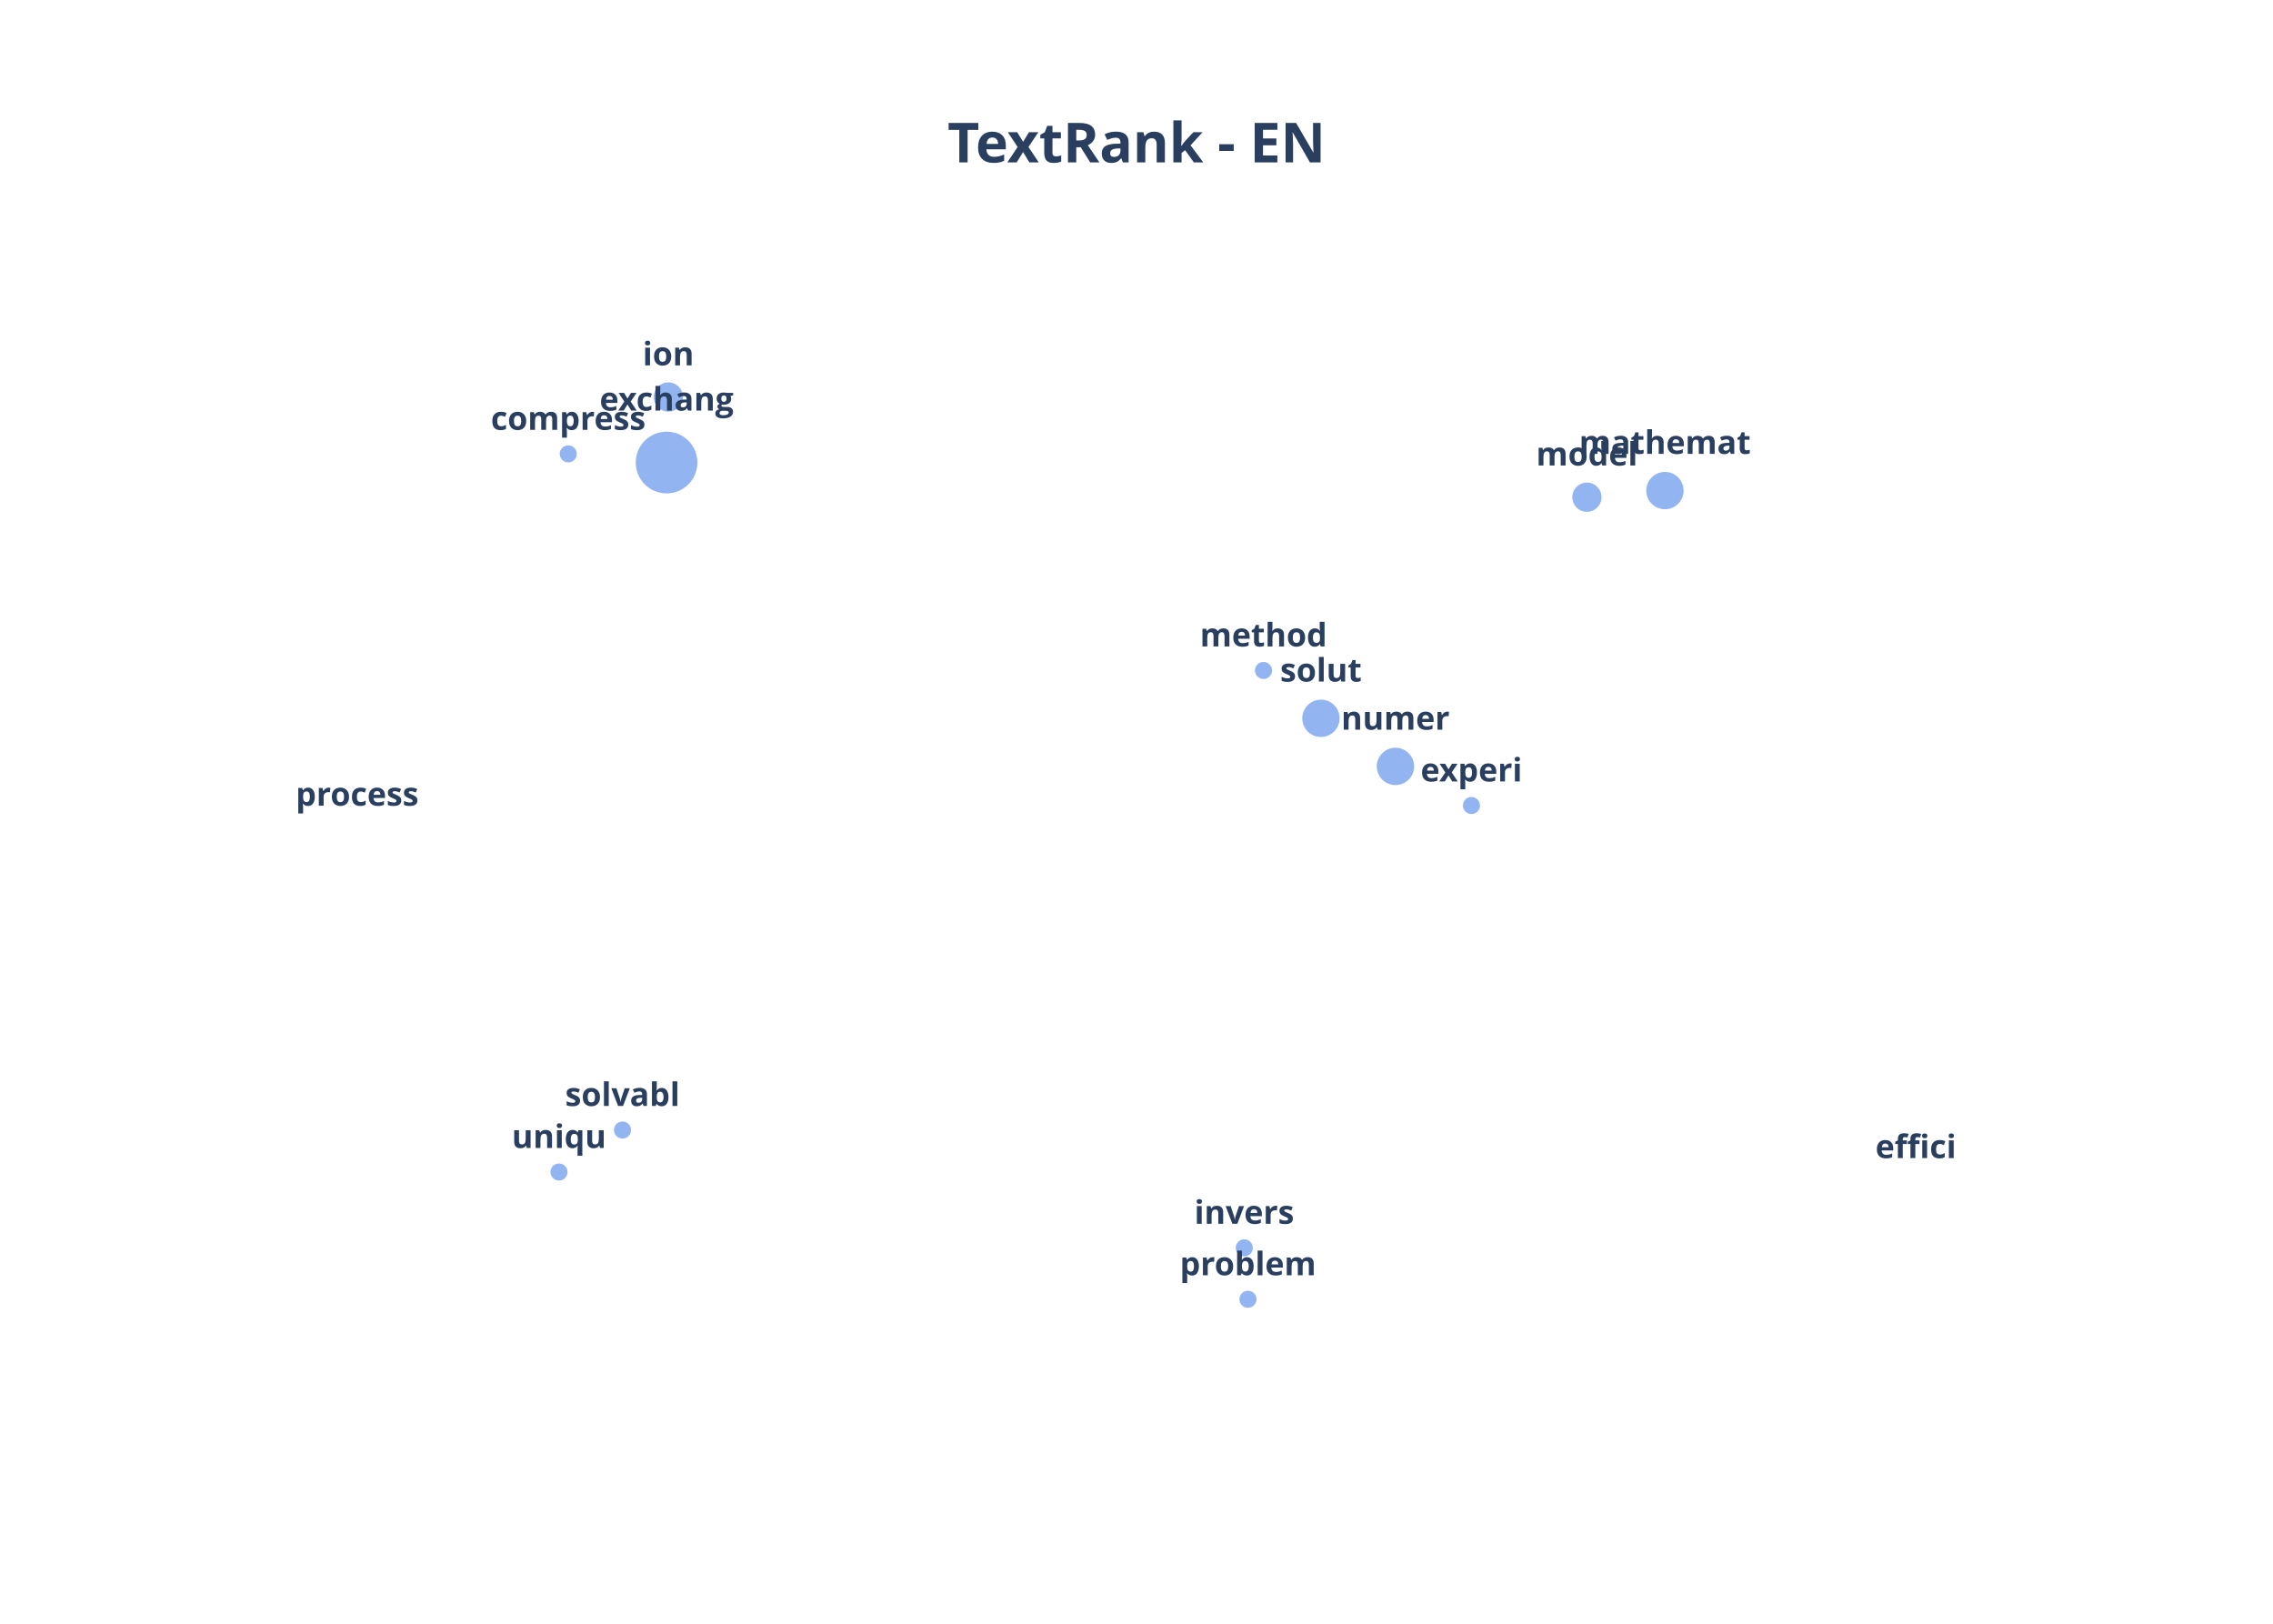
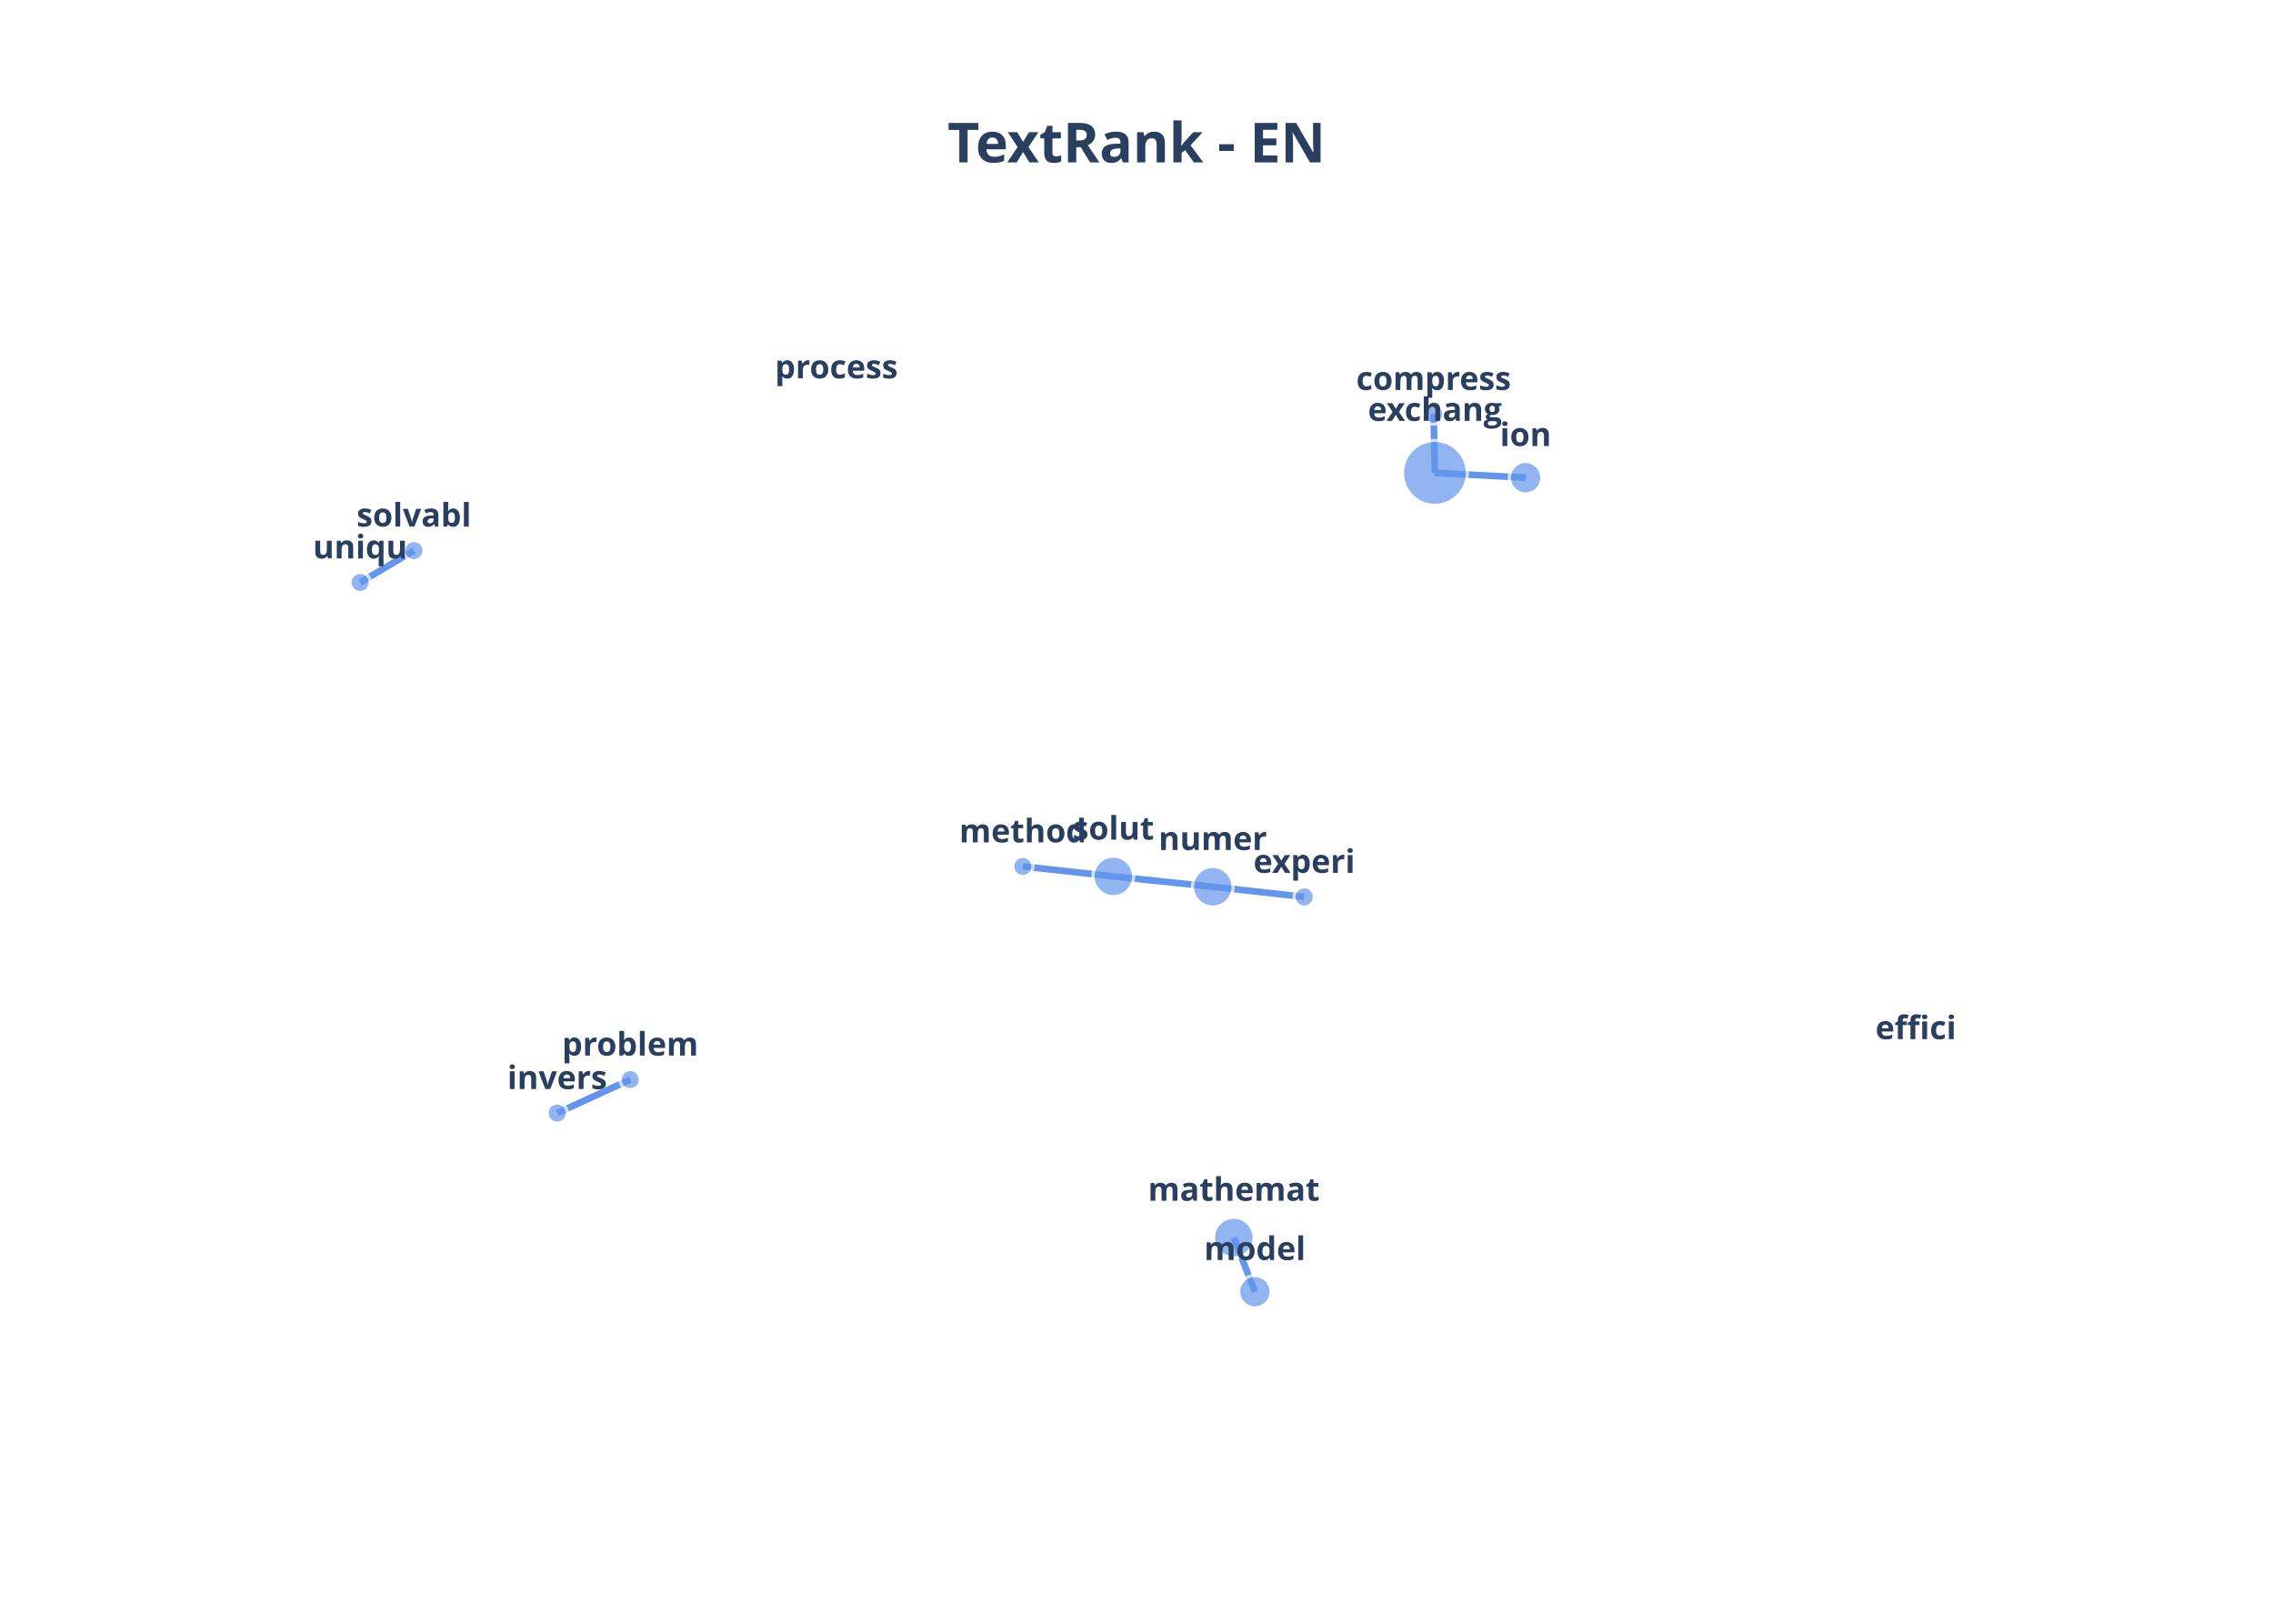
<svg xmlns="http://www.w3.org/2000/svg" class="main-svg" width="700" height="500" style="" viewBox="0 0 700 500">
  <rect x="0" y="0" width="700" height="500" style="fill: rgb(0, 0, 0); fill-opacity: 0;" />
-   <defs id="defs-804728">
+   <defs id="defs-ec6ad9">
    <g class="clips">
-       <clipPath id="clip804728xyplot" class="plotclip">
+       <clipPath id="clipec6ad9xyplot" class="plotclip">
        <rect width="540" height="320" />
      </clipPath>
-       <clipPath class="axesclip" id="clip804728x">
+       <clipPath class="axesclip" id="clipec6ad9x">
        <rect x="80" y="0" width="540" height="500" />
      </clipPath>
-       <clipPath class="axesclip" id="clip804728y">
+       <clipPath class="axesclip" id="clipec6ad9y">
        <rect x="0" y="100" width="700" height="320" />
      </clipPath>
-       <clipPath class="axesclip" id="clip804728xy">
+       <clipPath class="axesclip" id="clipec6ad9xy">
        <rect x="80" y="100" width="540" height="320" />
      </clipPath>
    </g>
    <g class="gradients" />
    <g class="patterns" />
  </defs>
  <g class="bglayer">
    <rect class="bg" x="80" y="100" width="540" height="320" style="fill: rgb(0, 0, 0); fill-opacity: 0; stroke-width: 0;" />
  </g>
  <g class="layer-below">
    <g class="imagelayer" />
    <g class="shapelayer" />
  </g>
  <g class="cartesianlayer">
    <g class="subplot xy">
      <g class="layer-subplot">
        <g class="shapelayer" />
        <g class="imagelayer" />
      </g>
      <g class="gridlayer">
        <g class="x">
-           <path class="xgrid crisp" transform="translate(89.7,0)" d="M0,100v320" style="stroke: rgb(255, 255, 255); stroke-opacity: 1; stroke-width: 1px;" />
-           <path class="xgrid crisp" transform="translate(214.77,0)" d="M0,100v320" style="stroke: rgb(255, 255, 255); stroke-opacity: 1; stroke-width: 1px;" />
-           <path class="xgrid crisp" transform="translate(464.92,0)" d="M0,100v320" style="stroke: rgb(255, 255, 255); stroke-opacity: 1; stroke-width: 1px;" />
+           <path class="xgrid crisp" transform="translate(205.43,0)" d="M0,100v320" style="stroke: rgb(255, 255, 255); stroke-opacity: 1; stroke-width: 1px;" />
+           <path class="xgrid crisp" transform="translate(461.81,0)" d="M0,100v320" style="stroke: rgb(255, 255, 255); stroke-opacity: 1; stroke-width: 1px;" />
          <path class="xgrid crisp" transform="translate(590,0)" d="M0,100v320" style="stroke: rgb(255, 255, 255); stroke-opacity: 1; stroke-width: 1px;" />
        </g>
        <g class="y">
-           <path class="ygrid crisp" transform="translate(0,411.66)" d="M80,0h540" style="stroke: rgb(255, 255, 255); stroke-opacity: 1; stroke-width: 1px;" />
-           <path class="ygrid crisp" transform="translate(0,329.94)" d="M80,0h540" style="stroke: rgb(255, 255, 255); stroke-opacity: 1; stroke-width: 1px;" />
-           <path class="ygrid crisp" transform="translate(0,166.49)" d="M80,0h540" style="stroke: rgb(255, 255, 255); stroke-opacity: 1; stroke-width: 1px;" />
+           <path class="ygrid crisp" transform="translate(0,405.72)" d="M80,0h540" style="stroke: rgb(255, 255, 255); stroke-opacity: 1; stroke-width: 1px;" />
+           <path class="ygrid crisp" transform="translate(0,327.88)" d="M80,0h540" style="stroke: rgb(255, 255, 255); stroke-opacity: 1; stroke-width: 1px;" />
+           <path class="ygrid crisp" transform="translate(0,172.19)" d="M80,0h540" style="stroke: rgb(255, 255, 255); stroke-opacity: 1; stroke-width: 1px;" />
        </g>
      </g>
      <g class="zerolinelayer">
-         <path class="xzl zl crisp" transform="translate(339.85,0)" d="M0,100v320" style="stroke: rgb(255, 255, 255); stroke-opacity: 1; stroke-width: 2px;" />
-         <path class="yzl zl crisp" transform="translate(0,248.22)" d="M80,0h540" style="stroke: rgb(255, 255, 255); stroke-opacity: 1; stroke-width: 2px;" />
+         <path class="xzl zl crisp" transform="translate(333.62,0)" d="M0,100v320" style="stroke: rgb(255, 255, 255); stroke-opacity: 1; stroke-width: 2px;" />
+         <path class="yzl zl crisp" transform="translate(0,250.04)" d="M80,0h540" style="stroke: rgb(255, 255, 255); stroke-opacity: 1; stroke-width: 2px;" />
      </g>
      <path class="xlines-below" />
      <path class="ylines-below" />
      <g class="overlines-below" />
      <g class="xaxislayer-below" />
      <g class="yaxislayer-below" />
      <g class="overaxes-below" />
-       <g class="plot" transform="translate(80,100)" clip-path="url(#clip804728xyplot)">
+       <g class="plot" transform="translate(80,100)" clip-path="url(#clipec6ad9xyplot)">
        <g class="scatterlayer mlayer">
-           <g class="trace scatter traced36de7" style="stroke-miterlimit: 2; opacity: 1;">
-             <g class="fills" />
-             <g class="errorbars" />
-             <g class="lines">
-               <path class="js-line" d="M432.74,51.07L408.71,53.1" style="vector-effect: non-scaling-stroke; fill: none; stroke: rgb(100, 149, 237); stroke-opacity: 1; stroke-width: 0.008px; opacity: 1;" />
-             </g>
-             <g class="points" />
-             <g class="text" />
-           </g>
-           <g class="trace scatter traced700c5" style="stroke-miterlimit: 2; opacity: 1;">
-             <g class="fills" />
-             <g class="errorbars" />
-             <g class="lines">
-               <path class="js-line" d="M125.82,22.25L125.28,42.43" style="vector-effect: non-scaling-stroke; fill: none; stroke: rgb(100, 149, 237); stroke-opacity: 1; stroke-width: 0.008px; opacity: 1;" />
-             </g>
-             <g class="points" />
-             <g class="text" />
-           </g>
-           <g class="trace scatter trace1b7776" style="stroke-miterlimit: 2; opacity: 1;">
-             <g class="fills" />
-             <g class="errorbars" />
-             <g class="lines">
-               <path class="js-line" d="M125.28,42.43L95,39.77" style="vector-effect: non-scaling-stroke; fill: none; stroke: rgb(100, 149, 237); stroke-opacity: 1; stroke-width: 0.008px; opacity: 1;" />
-             </g>
-             <g class="points" />
-             <g class="text" />
-           </g>
-           <g class="trace scatter trace8038a9" style="stroke-miterlimit: 2; opacity: 1;">
-             <g class="fills" />
-             <g class="errorbars" />
-             <g class="lines">
-               <path class="js-line" d="M303.18,284.25L304.33,300.09" style="vector-effect: non-scaling-stroke; fill: none; stroke: rgb(100, 149, 237); stroke-opacity: 1; stroke-width: 0.008px; opacity: 1;" />
-             </g>
-             <g class="points" />
-             <g class="text" />
-           </g>
-           <g class="trace scatter traceb631e4" style="stroke-miterlimit: 2; opacity: 1;">
-             <g class="fills" />
-             <g class="errorbars" />
-             <g class="lines">
-               <path class="js-line" d="M92.15,260.9L111.71,247.97" style="vector-effect: non-scaling-stroke; fill: none; stroke: rgb(100, 149, 237); stroke-opacity: 1; stroke-width: 0.008px; opacity: 1;" />
-             </g>
-             <g class="points" />
-             <g class="text" />
-           </g>
-           <g class="trace scatter trace497109" style="stroke-miterlimit: 2; opacity: 1;">
-             <g class="fills" />
-             <g class="errorbars" />
-             <g class="lines">
-               <path class="js-line" d="M349.75,136L326.8,121.19" style="vector-effect: non-scaling-stroke; fill: none; stroke: rgb(100, 149, 237); stroke-opacity: 1; stroke-width: 0.008px; opacity: 1;" />
-             </g>
-             <g class="points" />
-             <g class="text" />
-           </g>
-           <g class="trace scatter tracea266f9" style="stroke-miterlimit: 2; opacity: 1;">
-             <g class="fills" />
-             <g class="errorbars" />
-             <g class="lines">
-               <path class="js-line" d="M349.75,136L373.15,148.04" style="vector-effect: non-scaling-stroke; fill: none; stroke: rgb(100, 149, 237); stroke-opacity: 1; stroke-width: 0.008px; opacity: 1;" />
-             </g>
-             <g class="points" />
-             <g class="text" />
-           </g>
-           <g class="trace scatter traceab5ed3" style="stroke-miterlimit: 2; opacity: 1;">
-             <g class="fills" />
-             <g class="errorbars" />
-             <g class="lines">
-               <path class="js-line" d="M326.8,121.19L309.11,106.46" style="vector-effect: non-scaling-stroke; fill: none; stroke: rgb(100, 149, 237); stroke-opacity: 1; stroke-width: 0.008px; opacity: 1;" />
-             </g>
-             <g class="points" />
-             <g class="text" />
-           </g>
-           <g class="trace scatter trace1a24c9" style="stroke-miterlimit: 2; opacity: 1;">
+           <g class="trace scatter traced3fad7" style="stroke-miterlimit: 2; opacity: 1;">
+             <g class="fills" />
+             <g class="errorbars" />
+             <g class="lines">
+               <path class="js-line" d="M299.97,281.07L306.46,297.75" style="vector-effect: non-scaling-stroke; fill: none; stroke: rgb(100, 149, 237); stroke-opacity: 1; stroke-width: 2.052px; opacity: 1;" />
+             </g>
+             <g class="points" />
+             <g class="text" />
+           </g>
+           <g class="trace scatter trace0709bf" style="stroke-miterlimit: 2; opacity: 1;">
+             <g class="fills" />
+             <g class="errorbars" />
+             <g class="lines">
+               <path class="js-line" d="M389.82,47.09L361.89,45.61" style="vector-effect: non-scaling-stroke; fill: none; stroke: rgb(100, 149, 237); stroke-opacity: 1; stroke-width: 2.052px; opacity: 1;" />
+             </g>
+             <g class="points" />
+             <g class="text" />
+           </g>
+           <g class="trace scatter trace302776" style="stroke-miterlimit: 2; opacity: 1;">
+             <g class="fills" />
+             <g class="errorbars" />
+             <g class="lines">
+               <path class="js-line" d="M361.89,45.61L361.5,27.49" style="vector-effect: non-scaling-stroke; fill: none; stroke: rgb(100, 149, 237); stroke-opacity: 1; stroke-width: 2.052px; opacity: 1;" />
+             </g>
+             <g class="points" />
+             <g class="text" />
+           </g>
+           <g class="trace scatter trace8dccb2" style="stroke-miterlimit: 2; opacity: 1;">
+             <g class="fills" />
+             <g class="errorbars" />
+             <g class="lines">
+               <path class="js-line" d="M91.59,242.76L114.08,232.45" style="vector-effect: non-scaling-stroke; fill: none; stroke: rgb(100, 149, 237); stroke-opacity: 1; stroke-width: 2.052px; opacity: 1;" />
+             </g>
+             <g class="points" />
+             <g class="text" />
+           </g>
+           <g class="trace scatter trace551694" style="stroke-miterlimit: 2; opacity: 1;">
+             <g class="fills" />
+             <g class="errorbars" />
+             <g class="lines">
+               <path class="js-line" d="M30.91,79.36L47.48,69.54" style="vector-effect: non-scaling-stroke; fill: none; stroke: rgb(100, 149, 237); stroke-opacity: 1; stroke-width: 2.052px; opacity: 1;" />
+             </g>
+             <g class="points" />
+             <g class="text" />
+           </g>
+           <g class="trace scatter trace01397e" style="stroke-miterlimit: 2; opacity: 1;">
+             <g class="fills" />
+             <g class="errorbars" />
+             <g class="lines">
+               <path class="js-line" d="M293.49,173.06L262.86,169.87" style="vector-effect: non-scaling-stroke; fill: none; stroke: rgb(100, 149, 237); stroke-opacity: 1; stroke-width: 2.052px; opacity: 1;" />
+             </g>
+             <g class="points" />
+             <g class="text" />
+           </g>
+           <g class="trace scatter trace546620" style="stroke-miterlimit: 2; opacity: 1;">
+             <g class="fills" />
+             <g class="errorbars" />
+             <g class="lines">
+               <path class="js-line" d="M293.49,173.06L321.66,176.18" style="vector-effect: non-scaling-stroke; fill: none; stroke: rgb(100, 149, 237); stroke-opacity: 1; stroke-width: 2.052px; opacity: 1;" />
+             </g>
+             <g class="points" />
+             <g class="text" />
+           </g>
+           <g class="trace scatter trace42d374" style="stroke-miterlimit: 2; opacity: 1;">
+             <g class="fills" />
+             <g class="errorbars" />
+             <g class="lines">
+               <path class="js-line" d="M262.86,169.87L234.99,166.8" style="vector-effect: non-scaling-stroke; fill: none; stroke: rgb(100, 149, 237); stroke-opacity: 1; stroke-width: 2.052px; opacity: 1;" />
+             </g>
+             <g class="points" />
+             <g class="text" />
+           </g>
+           <g class="trace scatter tracedd90c6" style="stroke-miterlimit: 2; opacity: 1;">
            <g class="fills" />
            <g class="errorbars" />
            <g class="lines" />
            <g class="points">
-               <path class="point" transform="translate(432.74,51.07)" d="M6.25,0A6.25,6.25 0 1,1 0,-6.25A6.25,6.25 0 0,1 6.25,0Z" style="opacity: 0.7; stroke-width: 1px; fill: rgb(100, 149, 237); fill-opacity: 1; stroke: rgb(255, 255, 255); stroke-opacity: 1;" />
-               <path class="point" transform="translate(408.71,53.1)" d="M5,0A5,5 0 1,1 0,-5A5,5 0 0,1 5,0Z" style="opacity: 0.7; stroke-width: 1px; fill: rgb(100, 149, 237); fill-opacity: 1; stroke: rgb(255, 255, 255); stroke-opacity: 1;" />
-               <path class="point" transform="translate(125.82,22.25)" d="M5,0A5,5 0 1,1 0,-5A5,5 0 0,1 5,0Z" style="opacity: 0.7; stroke-width: 1px; fill: rgb(100, 149, 237); fill-opacity: 1; stroke: rgb(255, 255, 255); stroke-opacity: 1;" />
-               <path class="point" transform="translate(125.28,42.43)" d="M10,0A10,10 0 1,1 0,-10A10,10 0 0,1 10,0Z" style="opacity: 0.7; stroke-width: 1px; fill: rgb(100, 149, 237); fill-opacity: 1; stroke: rgb(255, 255, 255); stroke-opacity: 1;" />
-               <path class="point" transform="translate(95,39.77)" d="M3.13,0A3.13,3.13 0 1,1 0,-3.13A3.13,3.13 0 0,1 3.13,0Z" style="opacity: 0.7; stroke-width: 1px; fill: rgb(100, 149, 237); fill-opacity: 1; stroke: rgb(255, 255, 255); stroke-opacity: 1;" />
-               <path class="point" transform="translate(30,150.59)" d="M0,0A0,0 0 1,1 0,-0A0,0 0 0,1 0,0Z" style="opacity: 0.7; stroke-width: 1px; fill: rgb(100, 149, 237); fill-opacity: 1; stroke: rgb(255, 255, 255); stroke-opacity: 1;" />
-               <path class="point" transform="translate(303.18,284.25)" d="M3.13,0A3.13,3.13 0 1,1 0,-3.13A3.13,3.13 0 0,1 3.13,0Z" style="opacity: 0.7; stroke-width: 1px; fill: rgb(100, 149, 237); fill-opacity: 1; stroke: rgb(255, 255, 255); stroke-opacity: 1;" />
-               <path class="point" transform="translate(304.33,300.09)" d="M3.13,0A3.13,3.13 0 1,1 0,-3.13A3.13,3.13 0 0,1 3.13,0Z" style="opacity: 0.7; stroke-width: 1px; fill: rgb(100, 149, 237); fill-opacity: 1; stroke: rgb(255, 255, 255); stroke-opacity: 1;" />
-               <path class="point" transform="translate(92.15,260.9)" d="M3.13,0A3.13,3.13 0 1,1 0,-3.13A3.13,3.13 0 0,1 3.13,0Z" style="opacity: 0.7; stroke-width: 1px; fill: rgb(100, 149, 237); fill-opacity: 1; stroke: rgb(255, 255, 255); stroke-opacity: 1;" />
-               <path class="point" transform="translate(111.71,247.97)" d="M3.13,0A3.13,3.13 0 1,1 0,-3.13A3.13,3.13 0 0,1 3.13,0Z" style="opacity: 0.7; stroke-width: 1px; fill: rgb(100, 149, 237); fill-opacity: 1; stroke: rgb(255, 255, 255); stroke-opacity: 1;" />
-               <path class="point" transform="translate(349.75,136)" d="M6.25,0A6.25,6.25 0 1,1 0,-6.25A6.25,6.25 0 0,1 6.25,0Z" style="opacity: 0.7; stroke-width: 1px; fill: rgb(100, 149, 237); fill-opacity: 1; stroke: rgb(255, 255, 255); stroke-opacity: 1;" />
-               <path class="point" transform="translate(326.8,121.19)" d="M6.25,0A6.25,6.25 0 1,1 0,-6.25A6.25,6.25 0 0,1 6.25,0Z" style="opacity: 0.7; stroke-width: 1px; fill: rgb(100, 149, 237); fill-opacity: 1; stroke: rgb(255, 255, 255); stroke-opacity: 1;" />
-               <path class="point" transform="translate(309.11,106.46)" d="M3.13,0A3.13,3.13 0 1,1 0,-3.13A3.13,3.13 0 0,1 3.13,0Z" style="opacity: 0.7; stroke-width: 1px; fill: rgb(100, 149, 237); fill-opacity: 1; stroke: rgb(255, 255, 255); stroke-opacity: 1;" />
-               <path class="point" transform="translate(510,259.12)" d="M0,0A0,0 0 1,1 0,-0A0,0 0 0,1 0,0Z" style="opacity: 0.7; stroke-width: 1px; fill: rgb(100, 149, 237); fill-opacity: 1; stroke: rgb(255, 255, 255); stroke-opacity: 1;" />
-               <path class="point" transform="translate(373.15,148.04)" d="M3.13,0A3.13,3.13 0 1,1 0,-3.13A3.13,3.13 0 0,1 3.13,0Z" style="opacity: 0.7; stroke-width: 1px; fill: rgb(100, 149, 237); fill-opacity: 1; stroke: rgb(255, 255, 255); stroke-opacity: 1;" />
+               <path class="point" transform="translate(299.97,281.07)" d="M6.25,0A6.25,6.25 0 1,1 0,-6.25A6.25,6.25 0 0,1 6.25,0Z" style="opacity: 0.7; stroke-width: 1px; fill: rgb(100, 149, 237); fill-opacity: 1; stroke: rgb(255, 255, 255); stroke-opacity: 1;" />
+               <path class="point" transform="translate(306.46,297.75)" d="M5,0A5,5 0 1,1 0,-5A5,5 0 0,1 5,0Z" style="opacity: 0.7; stroke-width: 1px; fill: rgb(100, 149, 237); fill-opacity: 1; stroke: rgb(255, 255, 255); stroke-opacity: 1;" />
+               <path class="point" transform="translate(389.82,47.09)" d="M5,0A5,5 0 1,1 0,-5A5,5 0 0,1 5,0Z" style="opacity: 0.7; stroke-width: 1px; fill: rgb(100, 149, 237); fill-opacity: 1; stroke: rgb(255, 255, 255); stroke-opacity: 1;" />
+               <path class="point" transform="translate(361.89,45.61)" d="M10,0A10,10 0 1,1 0,-10A10,10 0 0,1 10,0Z" style="opacity: 0.7; stroke-width: 1px; fill: rgb(100, 149, 237); fill-opacity: 1; stroke: rgb(255, 255, 255); stroke-opacity: 1;" />
+               <path class="point" transform="translate(361.5,27.49)" d="M3.13,0A3.13,3.13 0 1,1 0,-3.13A3.13,3.13 0 0,1 3.13,0Z" style="opacity: 0.7; stroke-width: 1px; fill: rgb(100, 149, 237); fill-opacity: 1; stroke: rgb(255, 255, 255); stroke-opacity: 1;" />
+               <path class="point" transform="translate(177.59,19)" d="M0,0A0,0 0 1,1 0,-0A0,0 0 0,1 0,0Z" style="opacity: 0.7; stroke-width: 1px; fill: rgb(100, 149, 237); fill-opacity: 1; stroke: rgb(255, 255, 255); stroke-opacity: 1;" />
+               <path class="point" transform="translate(91.59,242.76)" d="M3.13,0A3.13,3.13 0 1,1 0,-3.13A3.13,3.13 0 0,1 3.13,0Z" style="opacity: 0.7; stroke-width: 1px; fill: rgb(100, 149, 237); fill-opacity: 1; stroke: rgb(255, 255, 255); stroke-opacity: 1;" />
+               <path class="point" transform="translate(114.08,232.45)" d="M3.13,0A3.13,3.13 0 1,1 0,-3.13A3.13,3.13 0 0,1 3.13,0Z" style="opacity: 0.7; stroke-width: 1px; fill: rgb(100, 149, 237); fill-opacity: 1; stroke: rgb(255, 255, 255); stroke-opacity: 1;" />
+               <path class="point" transform="translate(30.91,79.36)" d="M3.13,0A3.13,3.13 0 1,1 0,-3.13A3.13,3.13 0 0,1 3.13,0Z" style="opacity: 0.7; stroke-width: 1px; fill: rgb(100, 149, 237); fill-opacity: 1; stroke: rgb(255, 255, 255); stroke-opacity: 1;" />
+               <path class="point" transform="translate(47.48,69.54)" d="M3.13,0A3.13,3.13 0 1,1 0,-3.13A3.13,3.13 0 0,1 3.13,0Z" style="opacity: 0.7; stroke-width: 1px; fill: rgb(100, 149, 237); fill-opacity: 1; stroke: rgb(255, 255, 255); stroke-opacity: 1;" />
+               <path class="point" transform="translate(293.49,173.06)" d="M6.25,0A6.25,6.25 0 1,1 0,-6.25A6.25,6.25 0 0,1 6.25,0Z" style="opacity: 0.7; stroke-width: 1px; fill: rgb(100, 149, 237); fill-opacity: 1; stroke: rgb(255, 255, 255); stroke-opacity: 1;" />
+               <path class="point" transform="translate(262.86,169.87)" d="M6.25,0A6.25,6.25 0 1,1 0,-6.25A6.25,6.25 0 0,1 6.25,0Z" style="opacity: 0.7; stroke-width: 1px; fill: rgb(100, 149, 237); fill-opacity: 1; stroke: rgb(255, 255, 255); stroke-opacity: 1;" />
+               <path class="point" transform="translate(234.99,166.8)" d="M3.13,0A3.13,3.13 0 1,1 0,-3.13A3.13,3.13 0 0,1 3.13,0Z" style="opacity: 0.7; stroke-width: 1px; fill: rgb(100, 149, 237); fill-opacity: 1; stroke: rgb(255, 255, 255); stroke-opacity: 1;" />
+               <path class="point" transform="translate(510,222.49)" d="M0,0A0,0 0 1,1 0,-0A0,0 0 0,1 0,0Z" style="opacity: 0.7; stroke-width: 1px; fill: rgb(100, 149, 237); fill-opacity: 1; stroke: rgb(255, 255, 255); stroke-opacity: 1;" />
+               <path class="point" transform="translate(321.66,176.18)" d="M3.13,0A3.13,3.13 0 1,1 0,-3.13A3.13,3.13 0 0,1 3.13,0Z" style="opacity: 0.7; stroke-width: 1px; fill: rgb(100, 149, 237); fill-opacity: 1; stroke: rgb(255, 255, 255); stroke-opacity: 1;" />
            </g>
            <g class="text">
              <g class="textpoint" transform="translate(0,-11.3125)">
-                 <text x="432.74" y="51.07" text-anchor="middle" style="font-family: 'Open Sans', verdana, arial, sans-serif; font-size: 10px; fill: rgb(42, 63, 95); fill-opacity: 1; white-space: pre;">
+                 <text x="299.97" y="281.07" text-anchor="middle" style="font-family: 'Open Sans', verdana, arial, sans-serif; font-size: 10px; fill: rgb(42, 63, 95); fill-opacity: 1; white-space: pre;">
                  <tspan style="font-weight:bold">mathemat</tspan>
                </text>
              </g>
              <g class="textpoint" transform="translate(0,-9.75)">
-                 <text x="408.71" y="53.1" text-anchor="middle" style="font-family: 'Open Sans', verdana, arial, sans-serif; font-size: 10px; fill: rgb(42, 63, 95); fill-opacity: 1; white-space: pre;">
+                 <text x="306.46" y="297.75" text-anchor="middle" style="font-family: 'Open Sans', verdana, arial, sans-serif; font-size: 10px; fill: rgb(42, 63, 95); fill-opacity: 1; white-space: pre;">
                  <tspan style="font-weight:bold">model</tspan>
                </text>
              </g>
              <g class="textpoint" transform="translate(0,-9.75)">
-                 <text x="125.82" y="22.25" text-anchor="middle" style="font-family: 'Open Sans', verdana, arial, sans-serif; font-size: 10px; fill: rgb(42, 63, 95); fill-opacity: 1; white-space: pre;">
+                 <text x="389.82" y="47.09" text-anchor="middle" style="font-family: 'Open Sans', verdana, arial, sans-serif; font-size: 10px; fill: rgb(42, 63, 95); fill-opacity: 1; white-space: pre;">
                  <tspan style="font-weight:bold">ion</tspan>
                </text>
              </g>
              <g class="textpoint" transform="translate(0,-16)">
-                 <text x="125.28" y="42.43" text-anchor="middle" style="font-family: 'Open Sans', verdana, arial, sans-serif; font-size: 10px; fill: rgb(42, 63, 95); fill-opacity: 1; white-space: pre;">
+                 <text x="361.89" y="45.61" text-anchor="middle" style="font-family: 'Open Sans', verdana, arial, sans-serif; font-size: 10px; fill: rgb(42, 63, 95); fill-opacity: 1; white-space: pre;">
                  <tspan style="font-weight:bold">exchang</tspan>
                </text>
              </g>
              <g class="textpoint" transform="translate(0,-7.40625)">
-                 <text x="95" y="39.77" text-anchor="middle" style="font-family: 'Open Sans', verdana, arial, sans-serif; font-size: 10px; fill: rgb(42, 63, 95); fill-opacity: 1; white-space: pre;">
+                 <text x="361.5" y="27.49" text-anchor="middle" style="font-family: 'Open Sans', verdana, arial, sans-serif; font-size: 10px; fill: rgb(42, 63, 95); fill-opacity: 1; white-space: pre;">
                  <tspan style="font-weight:bold">compress</tspan>
                </text>
              </g>
              <g class="textpoint" transform="translate(0,-2.5)">
-                 <text x="30" y="150.59" text-anchor="middle" style="font-family: 'Open Sans', verdana, arial, sans-serif; font-size: 10px; fill: rgb(42, 63, 95); fill-opacity: 1; white-space: pre;">
+                 <text x="177.59" y="19" text-anchor="middle" style="font-family: 'Open Sans', verdana, arial, sans-serif; font-size: 10px; fill: rgb(42, 63, 95); fill-opacity: 1; white-space: pre;">
                  <tspan style="font-weight:bold">process</tspan>
                </text>
              </g>
              <g class="textpoint" transform="translate(0,-7.40625)">
-                 <text x="303.18" y="284.25" text-anchor="middle" style="font-family: 'Open Sans', verdana, arial, sans-serif; font-size: 10px; fill: rgb(42, 63, 95); fill-opacity: 1; white-space: pre;">
+                 <text x="91.59" y="242.76" text-anchor="middle" style="font-family: 'Open Sans', verdana, arial, sans-serif; font-size: 10px; fill: rgb(42, 63, 95); fill-opacity: 1; white-space: pre;">
                  <tspan style="font-weight:bold">invers</tspan>
                </text>
              </g>
              <g class="textpoint" transform="translate(0,-7.40625)">
-                 <text x="304.33" y="300.09" text-anchor="middle" style="font-family: 'Open Sans', verdana, arial, sans-serif; font-size: 10px; fill: rgb(42, 63, 95); fill-opacity: 1; white-space: pre;">
+                 <text x="114.08" y="232.45" text-anchor="middle" style="font-family: 'Open Sans', verdana, arial, sans-serif; font-size: 10px; fill: rgb(42, 63, 95); fill-opacity: 1; white-space: pre;">
                  <tspan style="font-weight:bold">problem</tspan>
                </text>
              </g>
              <g class="textpoint" transform="translate(0,-7.40625)">
-                 <text x="92.15" y="260.9" text-anchor="middle" style="font-family: 'Open Sans', verdana, arial, sans-serif; font-size: 10px; fill: rgb(42, 63, 95); fill-opacity: 1; white-space: pre;">
+                 <text x="30.91" y="79.36" text-anchor="middle" style="font-family: 'Open Sans', verdana, arial, sans-serif; font-size: 10px; fill: rgb(42, 63, 95); fill-opacity: 1; white-space: pre;">
                  <tspan style="font-weight:bold">uniqu</tspan>
                </text>
              </g>
              <g class="textpoint" transform="translate(0,-7.40625)">
-                 <text x="111.71" y="247.97" text-anchor="middle" style="font-family: 'Open Sans', verdana, arial, sans-serif; font-size: 10px; fill: rgb(42, 63, 95); fill-opacity: 1; white-space: pre;">
+                 <text x="47.48" y="69.54" text-anchor="middle" style="font-family: 'Open Sans', verdana, arial, sans-serif; font-size: 10px; fill: rgb(42, 63, 95); fill-opacity: 1; white-space: pre;">
                  <tspan style="font-weight:bold">solvabl</tspan>
                </text>
              </g>
              <g class="textpoint" transform="translate(0,-11.3125)">
-                 <text x="349.75" y="136" text-anchor="middle" style="font-family: 'Open Sans', verdana, arial, sans-serif; font-size: 10px; fill: rgb(42, 63, 95); fill-opacity: 1; white-space: pre;">
+                 <text x="293.49" y="173.06" text-anchor="middle" style="font-family: 'Open Sans', verdana, arial, sans-serif; font-size: 10px; fill: rgb(42, 63, 95); fill-opacity: 1; white-space: pre;">
                  <tspan style="font-weight:bold">numer</tspan>
                </text>
              </g>
              <g class="textpoint" transform="translate(0,-11.3125)">
-                 <text x="326.8" y="121.19" text-anchor="middle" style="font-family: 'Open Sans', verdana, arial, sans-serif; font-size: 10px; fill: rgb(42, 63, 95); fill-opacity: 1; white-space: pre;">
+                 <text x="262.86" y="169.87" text-anchor="middle" style="font-family: 'Open Sans', verdana, arial, sans-serif; font-size: 10px; fill: rgb(42, 63, 95); fill-opacity: 1; white-space: pre;">
                  <tspan style="font-weight:bold">solut</tspan>
                </text>
              </g>
              <g class="textpoint" transform="translate(0,-7.40625)">
-                 <text x="309.11" y="106.46" text-anchor="middle" style="font-family: 'Open Sans', verdana, arial, sans-serif; font-size: 10px; fill: rgb(42, 63, 95); fill-opacity: 1; white-space: pre;">
+                 <text x="234.99" y="166.8" text-anchor="middle" style="font-family: 'Open Sans', verdana, arial, sans-serif; font-size: 10px; fill: rgb(42, 63, 95); fill-opacity: 1; white-space: pre;">
                  <tspan style="font-weight:bold">method</tspan>
                </text>
              </g>
              <g class="textpoint" transform="translate(0,-2.5)">
-                 <text x="510" y="259.12" text-anchor="middle" style="font-family: 'Open Sans', verdana, arial, sans-serif; font-size: 10px; fill: rgb(42, 63, 95); fill-opacity: 1; white-space: pre;">
+                 <text x="510" y="222.49" text-anchor="middle" style="font-family: 'Open Sans', verdana, arial, sans-serif; font-size: 10px; fill: rgb(42, 63, 95); fill-opacity: 1; white-space: pre;">
                  <tspan style="font-weight:bold">effici</tspan>
                </text>
              </g>
              <g class="textpoint" transform="translate(0,-7.40625)">
-                 <text x="373.15" y="148.04" text-anchor="middle" style="font-family: 'Open Sans', verdana, arial, sans-serif; font-size: 10px; fill: rgb(42, 63, 95); fill-opacity: 1; white-space: pre;">
+                 <text x="321.66" y="176.18" text-anchor="middle" style="font-family: 'Open Sans', verdana, arial, sans-serif; font-size: 10px; fill: rgb(42, 63, 95); fill-opacity: 1; white-space: pre;">
                  <tspan style="font-weight:bold">experi</tspan>
                </text>
              </g>
            </g>
          </g>
        </g>
      </g>
      <g class="overplot" />
      <path class="xlines-above crisp" d="M0,0" style="fill: none;" />
      <path class="ylines-above crisp" d="M0,0" style="fill: none;" />
      <g class="overlines-above" />
      <g class="xaxislayer-above" />
      <g class="yaxislayer-above" />
      <g class="overaxes-above" />
    </g>
  </g>
  <g class="polarlayer" />
  <g class="ternarylayer" />
  <g class="geolayer" />
  <g class="funnelarealayer" />
  <g class="pielayer" />
  <g class="iciclelayer" />
  <g class="treemaplayer" />
  <g class="sunburstlayer" />
  <g class="glimages" />
-   <defs id="topdefs-804728">
+   <defs id="topdefs-ec6ad9">
    <g class="clips" />
  </defs>
  <g class="layer-above">
    <g class="imagelayer" />
    <g class="shapelayer" />
  </g>
  <g class="infolayer">
    <g class="g-gtitle">
      <text class="gtitle" x="350" y="50" text-anchor="middle" dy="0em" style="font-family: 'Open Sans', verdana, arial, sans-serif; font-size: 17px; fill: rgb(42, 63, 95); opacity: 1; font-weight: normal; white-space: pre;">
        <tspan style="font-weight:bold">TextRank - EN</tspan>
      </text>
    </g>
    <g class="g-xtitle" />
    <g class="g-ytitle" />
  </g>
</svg>
